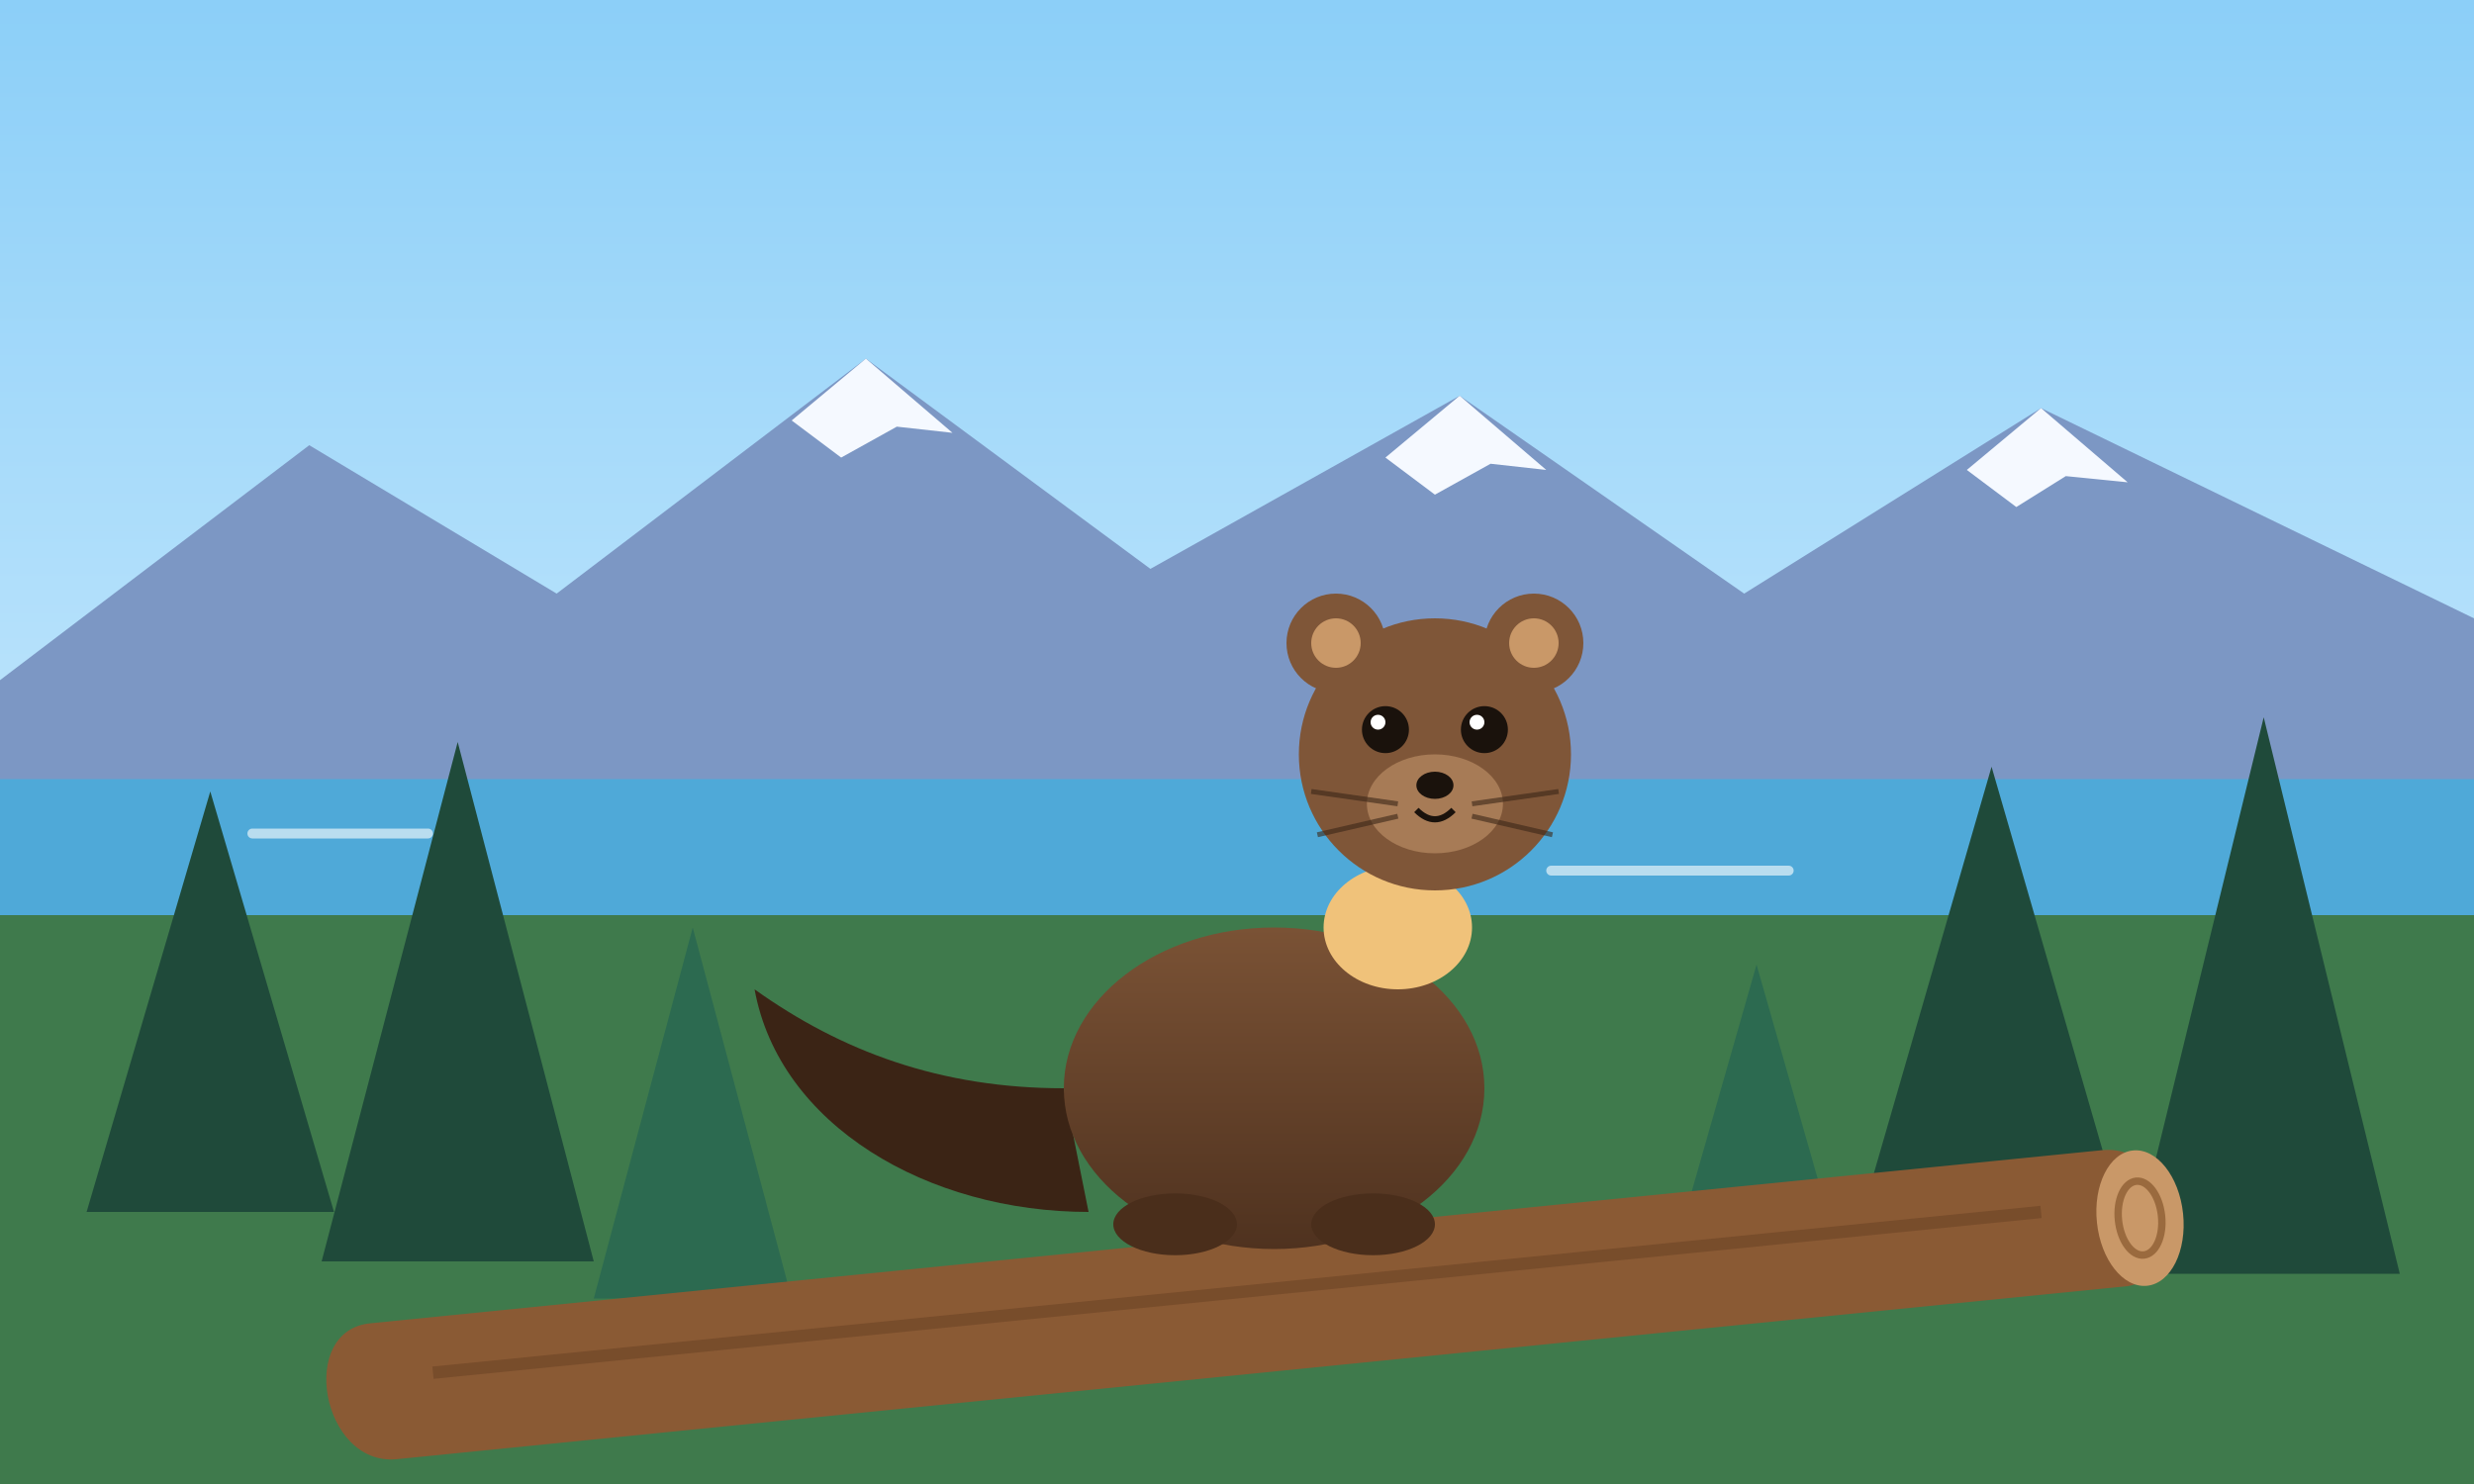
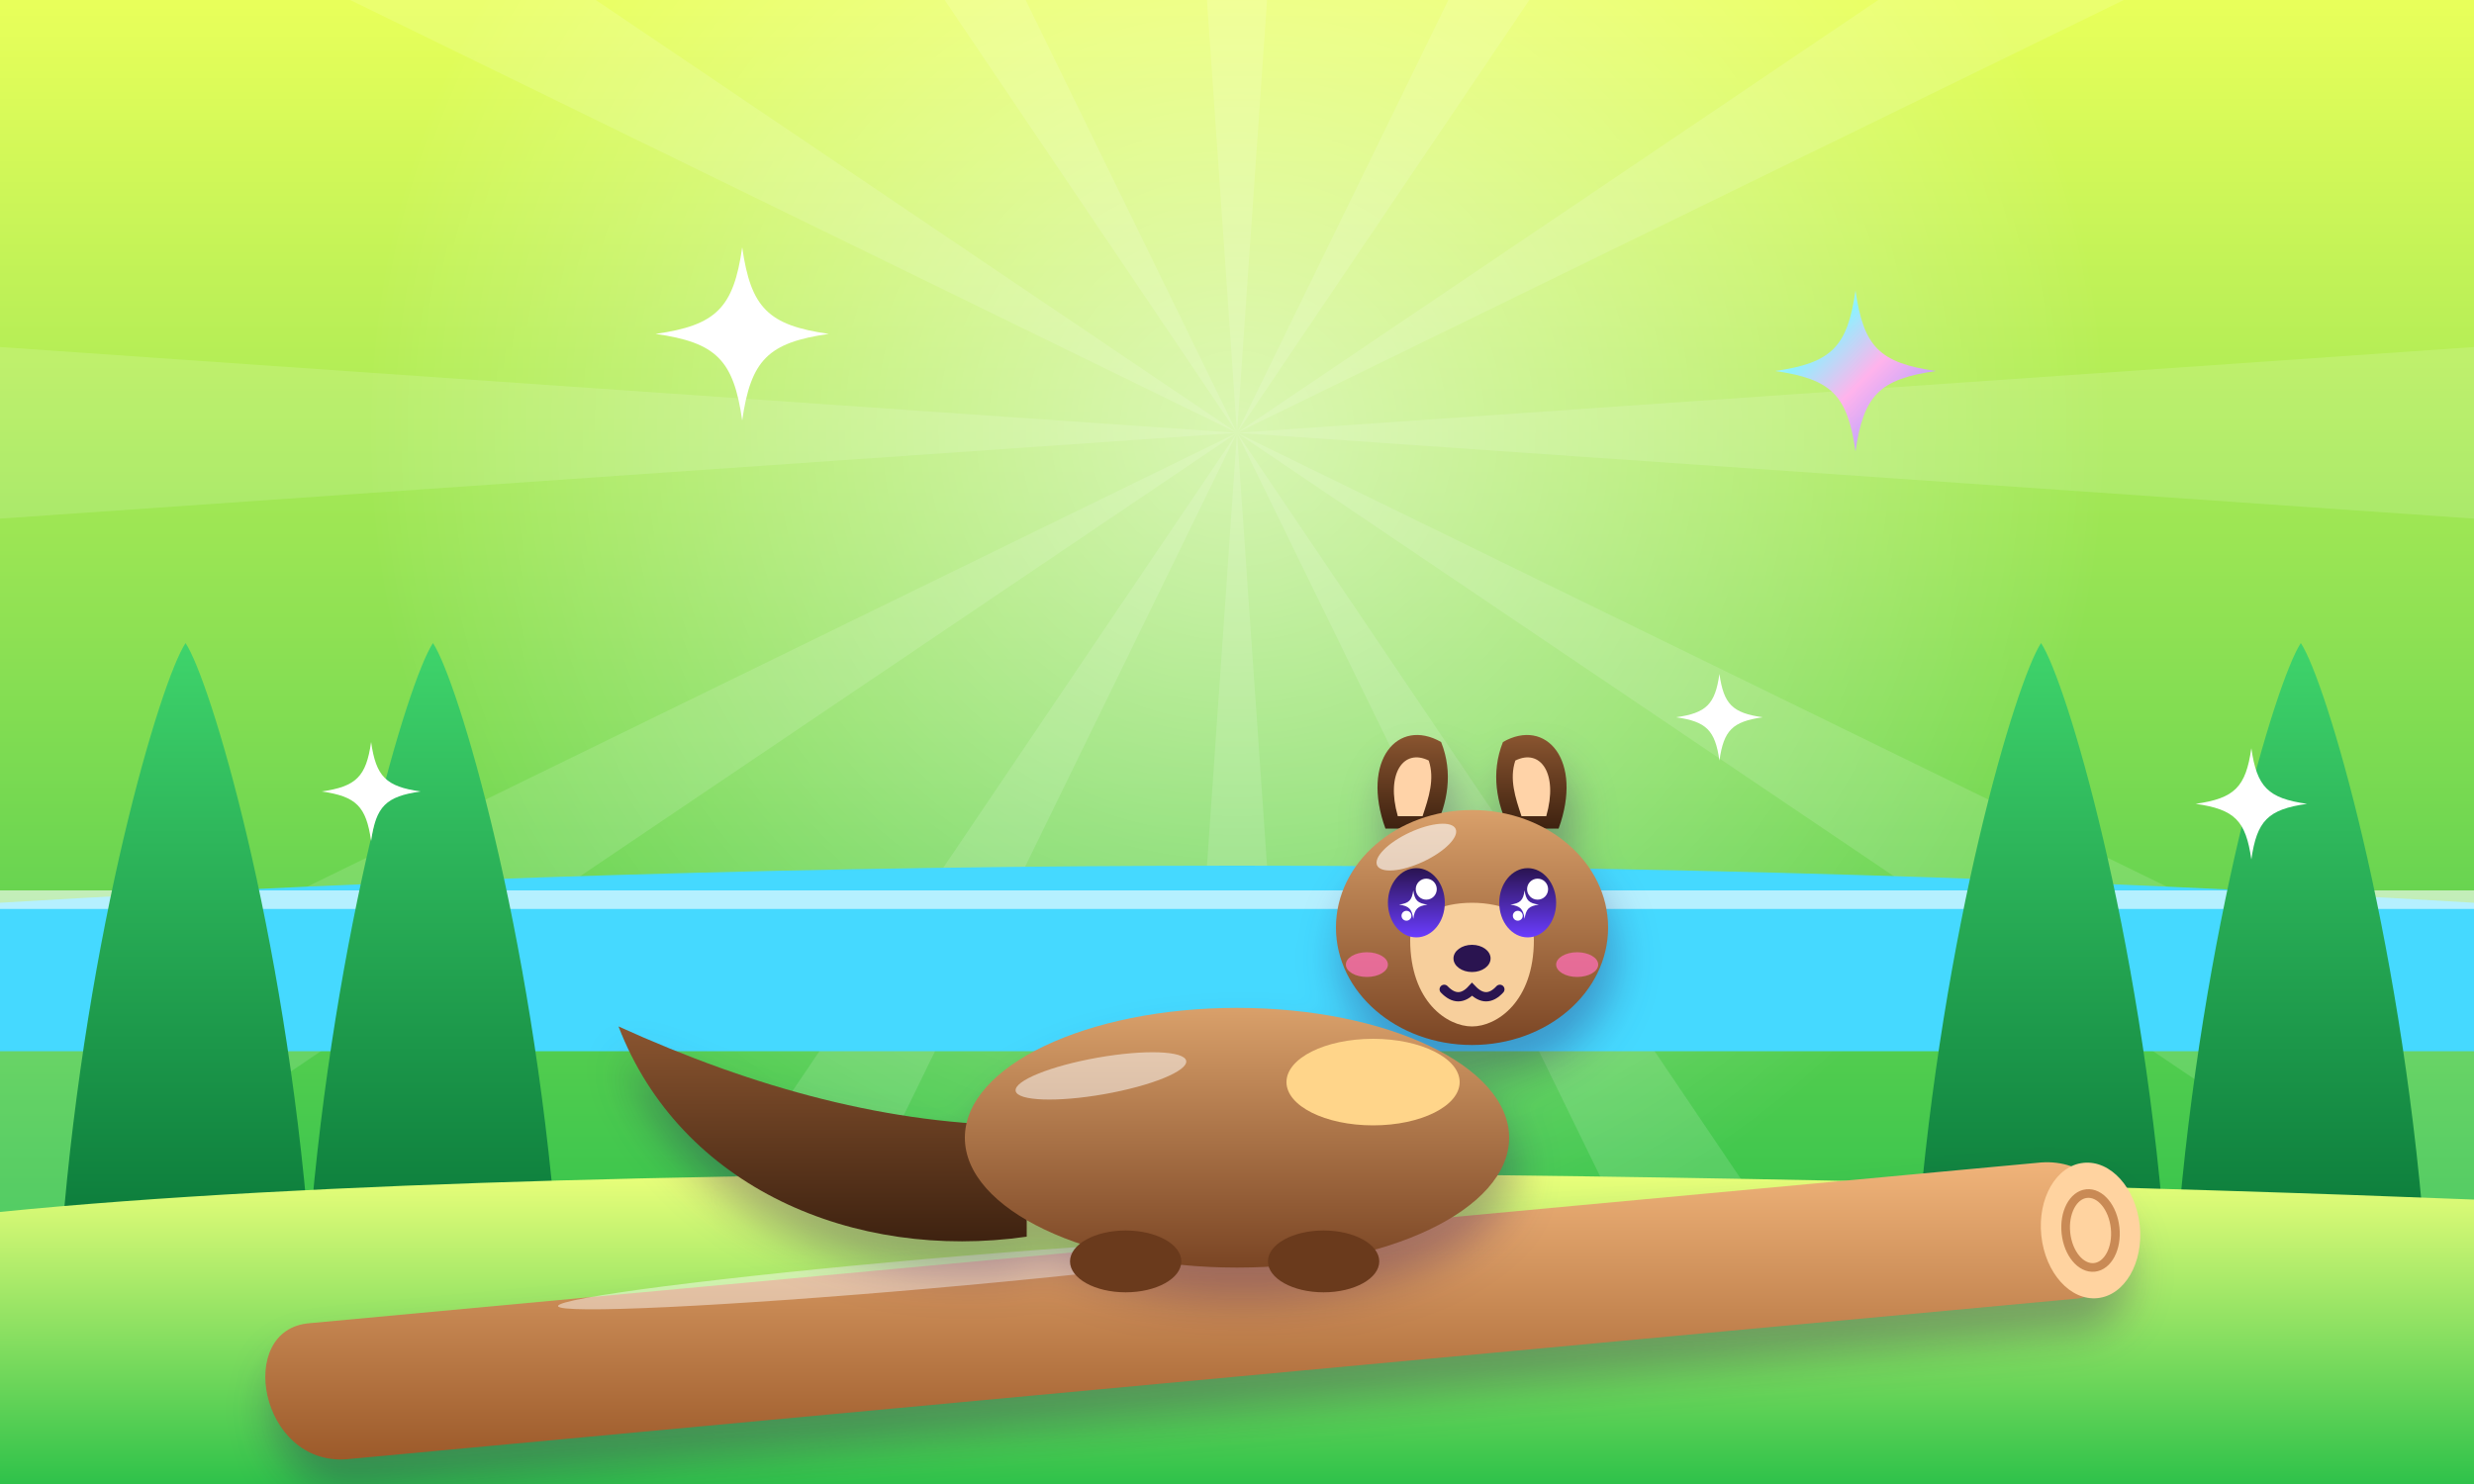
<svg xmlns="http://www.w3.org/2000/svg" viewBox="0 0 400 240">
  <defs>
-     <linearGradient id="sky" x1="0" y1="0" x2="0" y2="1">
-       <stop offset="0" stop-color="#8ccff8" />
-       <stop offset="1" stop-color="#e8f7ff" />
+     <linearGradient id="bg" x1="0" y1="0" x2="0" y2="1">
+       <stop offset="0" stop-color="#E8FF5A" />
+       <stop offset="1" stop-color="#14B84A" />
+     </linearGradient>
+     <radialGradient id="glow" cx="0.5" cy="0.5" r="0.5">
+       <stop offset="0" stop-color="#fff" stop-opacity="0.55" />
+       <stop offset="1" stop-color="#fff" stop-opacity="0" />
+     </radialGradient>
+     <linearGradient id="lime" x1="0" y1="0" x2="0" y2="1">
+       <stop offset="0" stop-color="#EAFF7A" />
+       <stop offset="1" stop-color="#2FC24A" />
+     </linearGradient>
+     <linearGradient id="holo" x1="0" y1="0" x2="1" y2="1">
+       <stop offset="0" stop-color="#E8FDFF" />
+       <stop offset="0.3" stop-color="#8EF1FF" />
+       <stop offset="0.55" stop-color="#FFB3EC" />
+       <stop offset="0.8" stop-color="#B9A2FF" />
+       <stop offset="1" stop-color="#F3EEFF" />
+     </linearGradient>
+     <filter id="st" x="-25%" y="-25%" width="150%" height="150%" color-interpolation-filters="sRGB">
+       <feGaussianBlur in="SourceAlpha" stdDeviation="3.5" result="b" />
+       <feOffset in="b" dx="1" dy="5" result="bo" />
+       <feFlood flood-color="#2A0A5A" flood-opacity="0.32" />
+       <feComposite in2="bo" operator="in" result="sh" />
+       <feMerge>
+         <feMergeNode in="sh" />
+         <feMergeNode in="SourceGraphic" />
+       </feMerge>
+     </filter>
+     <linearGradient id="wood" x1="0" y1="0" x2="0" y2="1">
+       <stop offset="0" stop-color="#F0B47A" />
+       <stop offset="1" stop-color="#9C5A2A" />
    </linearGradient>
    <linearGradient id="fur" x1="0" y1="0" x2="0" y2="1">
-       <stop offset="0" stop-color="#7a5235" />
-       <stop offset="1" stop-color="#4f321f" />
+       <stop offset="0" stop-color="#D9A06A" />
+       <stop offset="1" stop-color="#7A4524" />
+     </linearGradient>
+     <linearGradient id="furD" x1="0" y1="0" x2="0" y2="1">
+       <stop offset="0" stop-color="#8A5530" />
+       <stop offset="1" stop-color="#3E2210" />
+     </linearGradient>
+     <linearGradient id="pine" x1="0" y1="0" x2="0" y2="1">
+       <stop offset="0" stop-color="#3FD46B" />
+       <stop offset="1" stop-color="#0B7A3A" />
+     </linearGradient>
+     <linearGradient id="eye" x1="0" y1="0" x2="0" y2="1">
+       <stop offset="0" stop-color="#2A1450" />
+       <stop offset="1" stop-color="#6A3CFF" />
    </linearGradient>
  </defs>
-   <rect width="400" height="240" fill="url(#sky)" />
-   <path d="M0 110 L50 72 L90 96 L140 58 L186 92 L236 64 L282 96 L330 66 L400 100 V140 H0 Z" fill="#7c97c4" />
-   <g fill="#f5f9ff">
-     <path d="M140 58 L154 70 L145 69 L136 74 L128 68 Z" />
-     <path d="M236 64 L250 76 L241 75 L232 80 L224 74 Z" />
-     <path d="M330 66 L344 78 L334 77 L326 82 L318 76 Z" />
+   <rect width="400" height="240" fill="url(#bg)" />
+   <g fill="#fff" opacity="0.13">
+     <path d="M200 70 L719 34 L719 106Z" />
+     <path d="M200 70 L667 298 L631 361Z" />
+     <path d="M200 70 L491 501 L428 537Z" />
+     <path d="M200 70 L236 589 L164 589Z" />
+     <path d="M200 70 L-28 537 L-91 501Z" />
+     <path d="M200 70 L-231 361 L-267 298Z" />
+     <path d="M200 70 L-319 106 L-319 34Z" />
+     <path d="M200 70 L-267 -158 L-231 -221Z" />
+     <path d="M200 70 L-91 -361 L-28 -397Z" />
+     <path d="M200 70 L164 -449 L236 -449Z" />
+     <path d="M200 70 L428 -397 L491 -361Z" />
+     <path d="M200 70 L631 -221 L667 -158Z" />
  </g>
-   <rect y="126" width="400" height="26" fill="#4fa9d8" />
-   <g fill="#fff" opacity="0.6">
-     <rect x="40" y="134" width="30" height="1.6" rx="0.8" />
-     <rect x="250" y="140" width="40" height="1.6" rx="0.8" />
+   <circle cx="200" cy="70" r="140" fill="url(#glow)" />
+   <path d="M0 146 Q200 134 400 146 V170 H0Z" fill="#45D9FF" />
+   <rect y="144" width="400" height="3" fill="#fff" opacity="0.6" />
+   <g>
+     <path d="M10 200 C14 150 26 110 30 104 C34 110 46 150 50 200Z" fill="url(#pine)" />
+     <path d="M50 200 C54 150 66 110 70 104 C74 110 86 150 90 200Z" fill="url(#pine)" />
+     <path d="M310 200 C314 150 326 110 330 104 C334 110 346 150 350 200Z" fill="url(#pine)" />
+     <path d="M352 200 C356 150 368 110 372 104 C376 110 388 150 392 200Z" fill="url(#pine)" />
  </g>
-   <rect y="148" width="400" height="92" fill="#3f7a4c" />
-   <g fill="#1f4a3a">
-     <path d="M14 196 L34 128 L54 196 Z" />
-     <path d="M52 204 L74 120 L96 204 Z" />
-     <path d="M300 200 L322 124 L344 200 Z" />
-     <path d="M344 206 L366 116 L388 206 Z" />
+   <path d="M0 196 C100 186 300 190 400 194 V240 H0Z" fill="url(#lime)" />
+   <g filter="url(#st)">
+     <path d="M50 214 L330 188 C344 187 348 208 336 210 L56 236 C42 237 38 215 50 214 Z" fill="url(#wood)" />
  </g>
-   <g fill="#2c6a50">
-     <path d="M96 210 L112 150 L128 210 Z" />
-     <path d="M268 212 L284 156 L300 212 Z" />
+   <ellipse cx="338" cy="199" rx="8" ry="11" transform="rotate(-6 338 199)" fill="#FFD3A0" />
+   <ellipse cx="338" cy="199" rx="4" ry="6" transform="rotate(-6 338 199)" fill="none" stroke="#C98A55" stroke-width="1.4" />
+   <ellipse cx="150" cy="206" rx="60" ry="2.4" transform="rotate(-5 150 206)" fill="#fff" opacity="0.45" />
+   <g filter="url(#st)">
+     <path d="M166 200 C138 204 110 192 100 166 C122 176 144 182 166 182 Z" fill="url(#furD)" />
+     <ellipse cx="200" cy="184" rx="44" ry="21" fill="url(#fur)" />
+     <path d="M224 134 C220 123 226 116 233 120 C235 125 234 130 232 134 Z" fill="url(#furD)" />
+     <path d="M252 134 C256 123 250 116 243 120 C241 125 242 130 244 134 Z" fill="url(#furD)" />
+     <ellipse cx="238" cy="150" rx="22" ry="19" fill="url(#fur)" />
  </g>
-   <path d="M60 214 L340 186 C352 185 356 206 344 208 L64 236 C52 237 48 215 60 214 Z" fill="#8a5a34" />
-   <path d="M70 222 L330 196" stroke="#6d4425" stroke-width="2" opacity="0.6" />
-   <ellipse cx="346" cy="197" rx="7" ry="11" fill="#c99868" transform="rotate(-6 346 197)" />
-   <ellipse cx="346" cy="197" rx="3.5" ry="6" fill="none" stroke="#9a6a3e" stroke-width="1.2" transform="rotate(-6 346 197)" />
-   <path d="M176 196 C150 196 126 182 122 160 C136 170 152 176 172 176 Z" fill="#3b2415" />
-   <ellipse cx="206" cy="176" rx="34" ry="26" fill="url(#fur)" />
-   <ellipse cx="190" cy="198" rx="10" ry="5" fill="#4a2e1b" />
-   <ellipse cx="222" cy="198" rx="10" ry="5" fill="#4a2e1b" />
-   <ellipse cx="226" cy="150" rx="12" ry="10" fill="#f0c27a" />
-   <circle cx="232" cy="122" r="22" fill="#7f5638" />
-   <circle cx="216" cy="104" r="8" fill="#7f5638" />
-   <circle cx="248" cy="104" r="8" fill="#7f5638" />
-   <circle cx="216" cy="104" r="4" fill="#c99868" />
-   <circle cx="248" cy="104" r="4" fill="#c99868" />
-   <ellipse cx="232" cy="130" rx="11" ry="8" fill="#a77b56" />
-   <circle cx="224" cy="118" r="3.8" fill="#1a120c" />
-   <circle cx="240" cy="118" r="3.8" fill="#1a120c" />
-   <circle cx="222.8" cy="116.8" r="1.2" fill="#fff" />
-   <circle cx="238.8" cy="116.8" r="1.2" fill="#fff" />
-   <ellipse cx="232" cy="127" rx="3" ry="2.2" fill="#1a120c" />
-   <path d="M229 131 Q232 134 235 131" stroke="#1a120c" stroke-width="1" fill="none" />
-   <g stroke="#3a2618" stroke-width="0.8" opacity="0.6">
-     <path d="M226 130 L212 128 M226 132 L213 135 M238 130 L252 128 M238 132 L251 135" />
+   <path d="M226 132 C224 125 227 121 231 123 C232 126 231 129 230 132 Z" fill="#FFD3A8" />
+   <path d="M250 132 C252 125 249 121 245 123 C244 126 245 129 246 132 Z" fill="#FFD3A8" />
+   <ellipse cx="222" cy="175" rx="14" ry="7" fill="#FFD58A" />
+   <ellipse cx="182" cy="204" rx="9" ry="5" fill="#6A3A1C" />
+   <ellipse cx="214" cy="204" rx="9" ry="5" fill="#6A3A1C" />
+   <path d="M228 152 C228 144 248 144 248 152 C248 162 242 166 238 166 C234 166 228 162 228 152 Z" fill="#F7CF9C" />
+   <ellipse cx="229" cy="137" rx="7" ry="2.6" transform="rotate(-25 229 137)" fill="#fff" opacity="0.6" />
+   <ellipse cx="178" cy="174" rx="14" ry="3" transform="rotate(-10 178 174)" fill="#fff" opacity="0.5" />
+   <g>
+     <ellipse cx="229" cy="146" rx="4.6" ry="5.6" fill="url(#eye)" />
+     <circle cx="230.6" cy="143.8" r="1.7" fill="#fff" />
+     <circle cx="227.4" cy="148.1" r="0.8" fill="#fff" />
+     <path d="M0-10C1-3 3-1 10 0 3 1 1 3 0 10-1 3-3 1-10 0-3-1-1-3 0-10Z" transform="translate(228.5 146.3) scale(0.23)" fill="#fff" />
+     <ellipse cx="247" cy="146" rx="4.6" ry="5.6" fill="url(#eye)" />
+     <circle cx="248.6" cy="143.8" r="1.7" fill="#fff" />
+     <circle cx="245.4" cy="148.1" r="0.8" fill="#fff" />
+     <path d="M0-10C1-3 3-1 10 0 3 1 1 3 0 10-1 3-3 1-10 0-3-1-1-3 0-10Z" transform="translate(246.5 146.3) scale(0.23)" fill="#fff" />
+     <ellipse cx="221" cy="156" rx="3.4" ry="2" fill="#FF6FB5" opacity="0.75" />
+     <ellipse cx="255" cy="156" rx="3.4" ry="2" fill="#FF6FB5" opacity="0.75" />
+     <ellipse cx="238" cy="155" rx="3" ry="2.2" fill="#2A1450" />
+     <path d="M233.5 160 q2.3 2.4 4.5 0 q2.3 2.4 4.5 0" stroke="#2A1450" stroke-width="1.5" fill="none" stroke-linecap="round" />
  </g>
+   <path d="M0-10C1-3 3-1 10 0 3 1 1 3 0 10-1 3-3 1-10 0-3-1-1-3 0-10Z" transform="translate(120 54) scale(1.4)" fill="#fff" />
+   <path d="M0-10C1-3 3-1 10 0 3 1 1 3 0 10-1 3-3 1-10 0-3-1-1-3 0-10Z" transform="translate(300 60) scale(1.3)" fill="url(#holo)" />
+   <path d="M0-10C1-3 3-1 10 0 3 1 1 3 0 10-1 3-3 1-10 0-3-1-1-3 0-10Z" transform="translate(364 130) scale(0.9)" fill="#fff" />
+   <path d="M0-10C1-3 3-1 10 0 3 1 1 3 0 10-1 3-3 1-10 0-3-1-1-3 0-10Z" transform="translate(60 128) scale(0.8)" fill="#fff" />
+   <path d="M0-10C1-3 3-1 10 0 3 1 1 3 0 10-1 3-3 1-10 0-3-1-1-3 0-10Z" transform="translate(278 116) scale(0.7)" fill="#fff" />
</svg>
